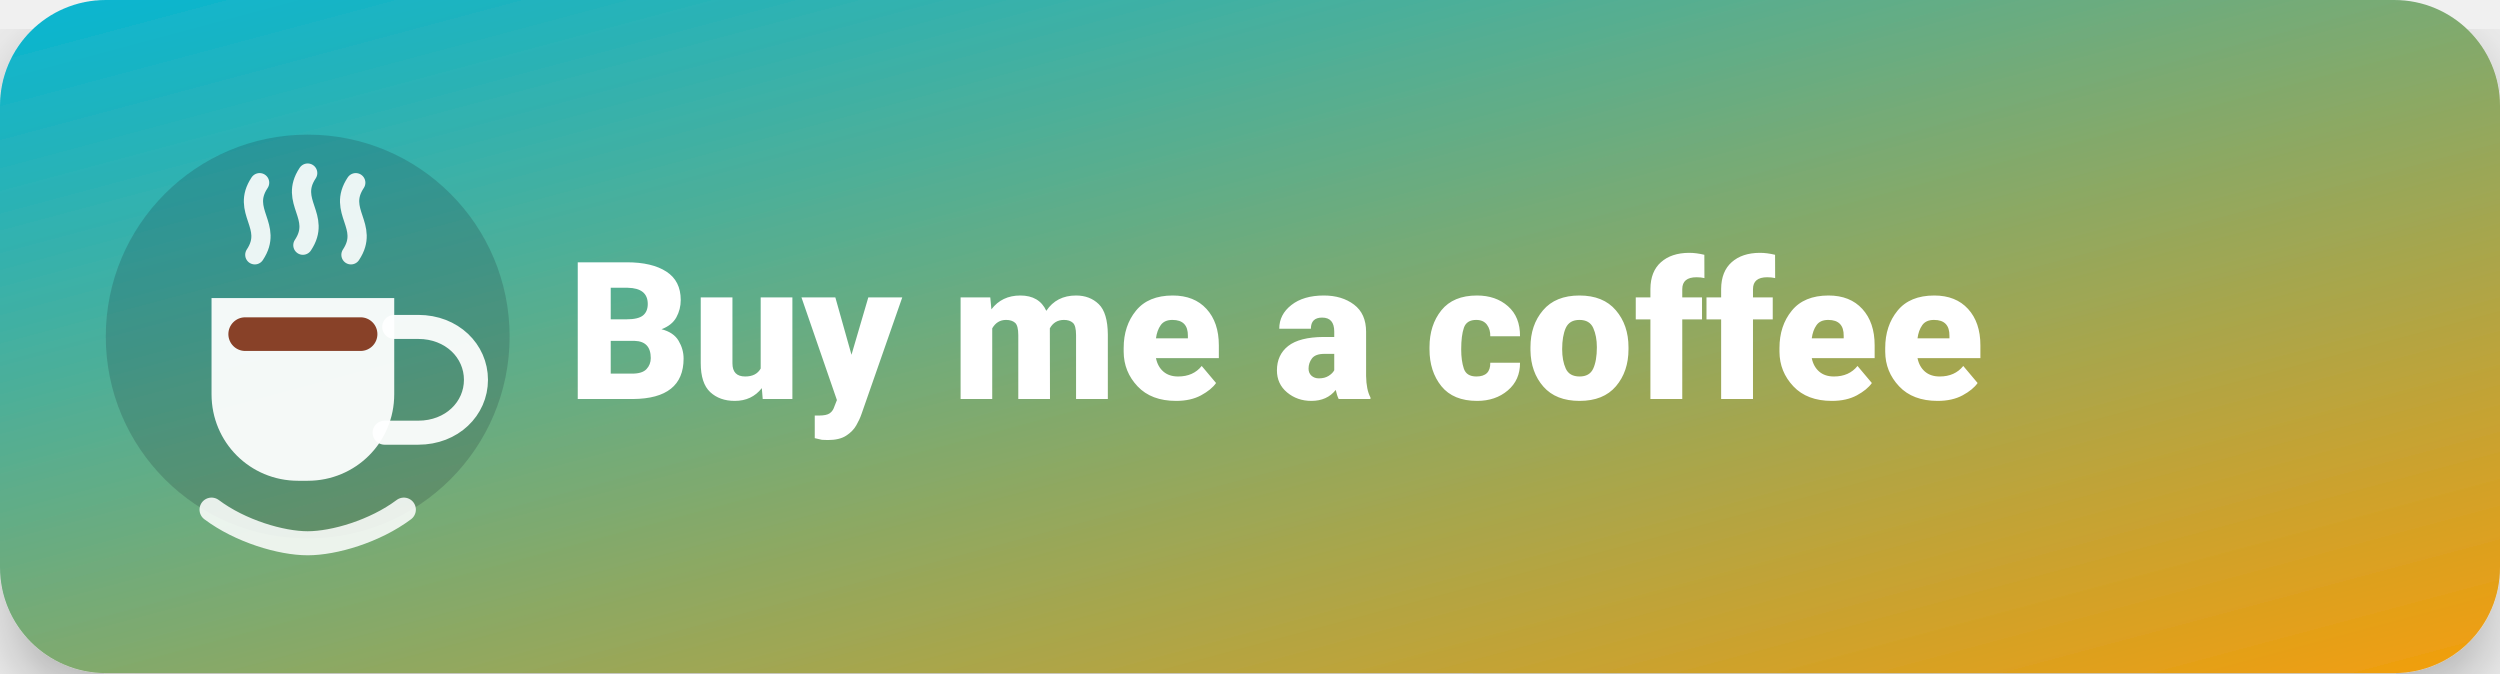
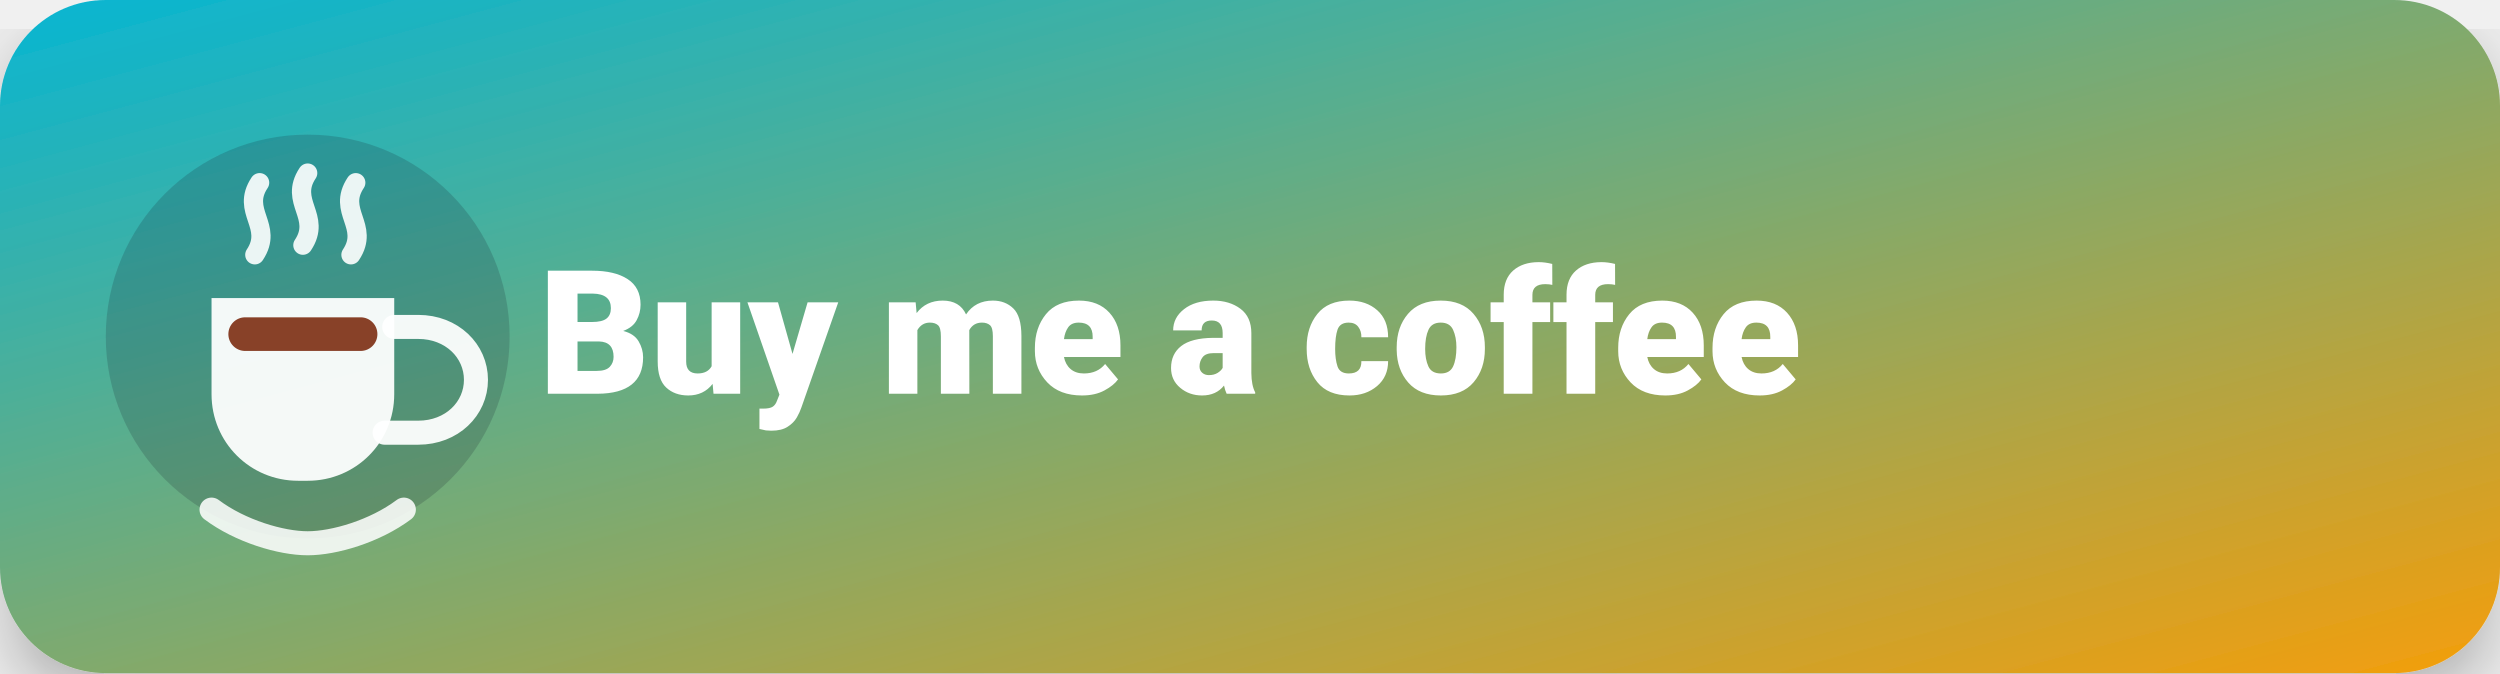
<svg xmlns="http://www.w3.org/2000/svg" width="520" height="140" viewBox="0 0 520 140" role="img" aria-label="Buy me a coffee">
  <defs>
    <linearGradient id="g" x1="0" y1="0" x2="1" y2="1">
      <stop offset="0" stop-color="#06b6d4" />
      <stop offset="1" stop-color="#f59e0b" />
    </linearGradient>
    <filter id="shadow" x="-20%" y="-20%" width="140%" height="140%">
      <feDropShadow dx="0" dy="6" stdDeviation="10" flood-color="#000" flood-opacity="0.35" />
    </filter>
  </defs>
  <rect x="0" y="0" width="520" height="140" rx="22" fill="url(#g)" filter="url(#shadow)" />
  <g transform="translate(22 28)">
    <circle cx="42" cy="42" r="42" fill="#111827" opacity="0.18" />
    <path d="M32 10c-4 6 3 9-1 15" fill="none" stroke="#fff" stroke-width="4" stroke-linecap="round" opacity="0.9" />
    <path d="M42 8c-4 6 3 9-1 15" fill="none" stroke="#fff" stroke-width="4" stroke-linecap="round" opacity="0.9" />
    <path d="M52 10c-4 6 3 9-1 15" fill="none" stroke="#fff" stroke-width="4" stroke-linecap="round" opacity="0.9" />
    <path d="M22 34h38v20c0 10-8 18-18 18h-2c-10 0-18-8-18-18V34z" fill="#fff" opacity="0.94" />
    <rect x="25.5" y="38" width="31" height="7" rx="3.5" fill="#7c2d12" opacity="0.9" />
    <path d="M60 40h5c7 0 12 5 12 11s-5 11-12 11h-7" fill="none" stroke="#fff" stroke-width="5" stroke-linecap="round" opacity="0.94" />
    <path d="M22 78c6 4.5 14.5 7 20 7s14-2.5 20-7" fill="none" stroke="#fff" stroke-width="5" stroke-linecap="round" opacity="0.86" />
  </g>
  <g font-family="ui-rounded, system-ui, -apple-system, Segoe UI, Roboto, Helvetica, Arial, sans-serif" font-weight="800">
-     <text x="118" y="72" font-size="40" fill="#ffffff" letter-spacing="0.2" dominant-baseline="middle">Buy me a coffee</text>
+     <text x="112" y="72" font-size="36" fill="#ffffff" letter-spacing="0" dominant-baseline="middle" lengthAdjust="spacingAndGlyphs" textLength="380">Buy me a coffee</text>
  </g>
</svg>
